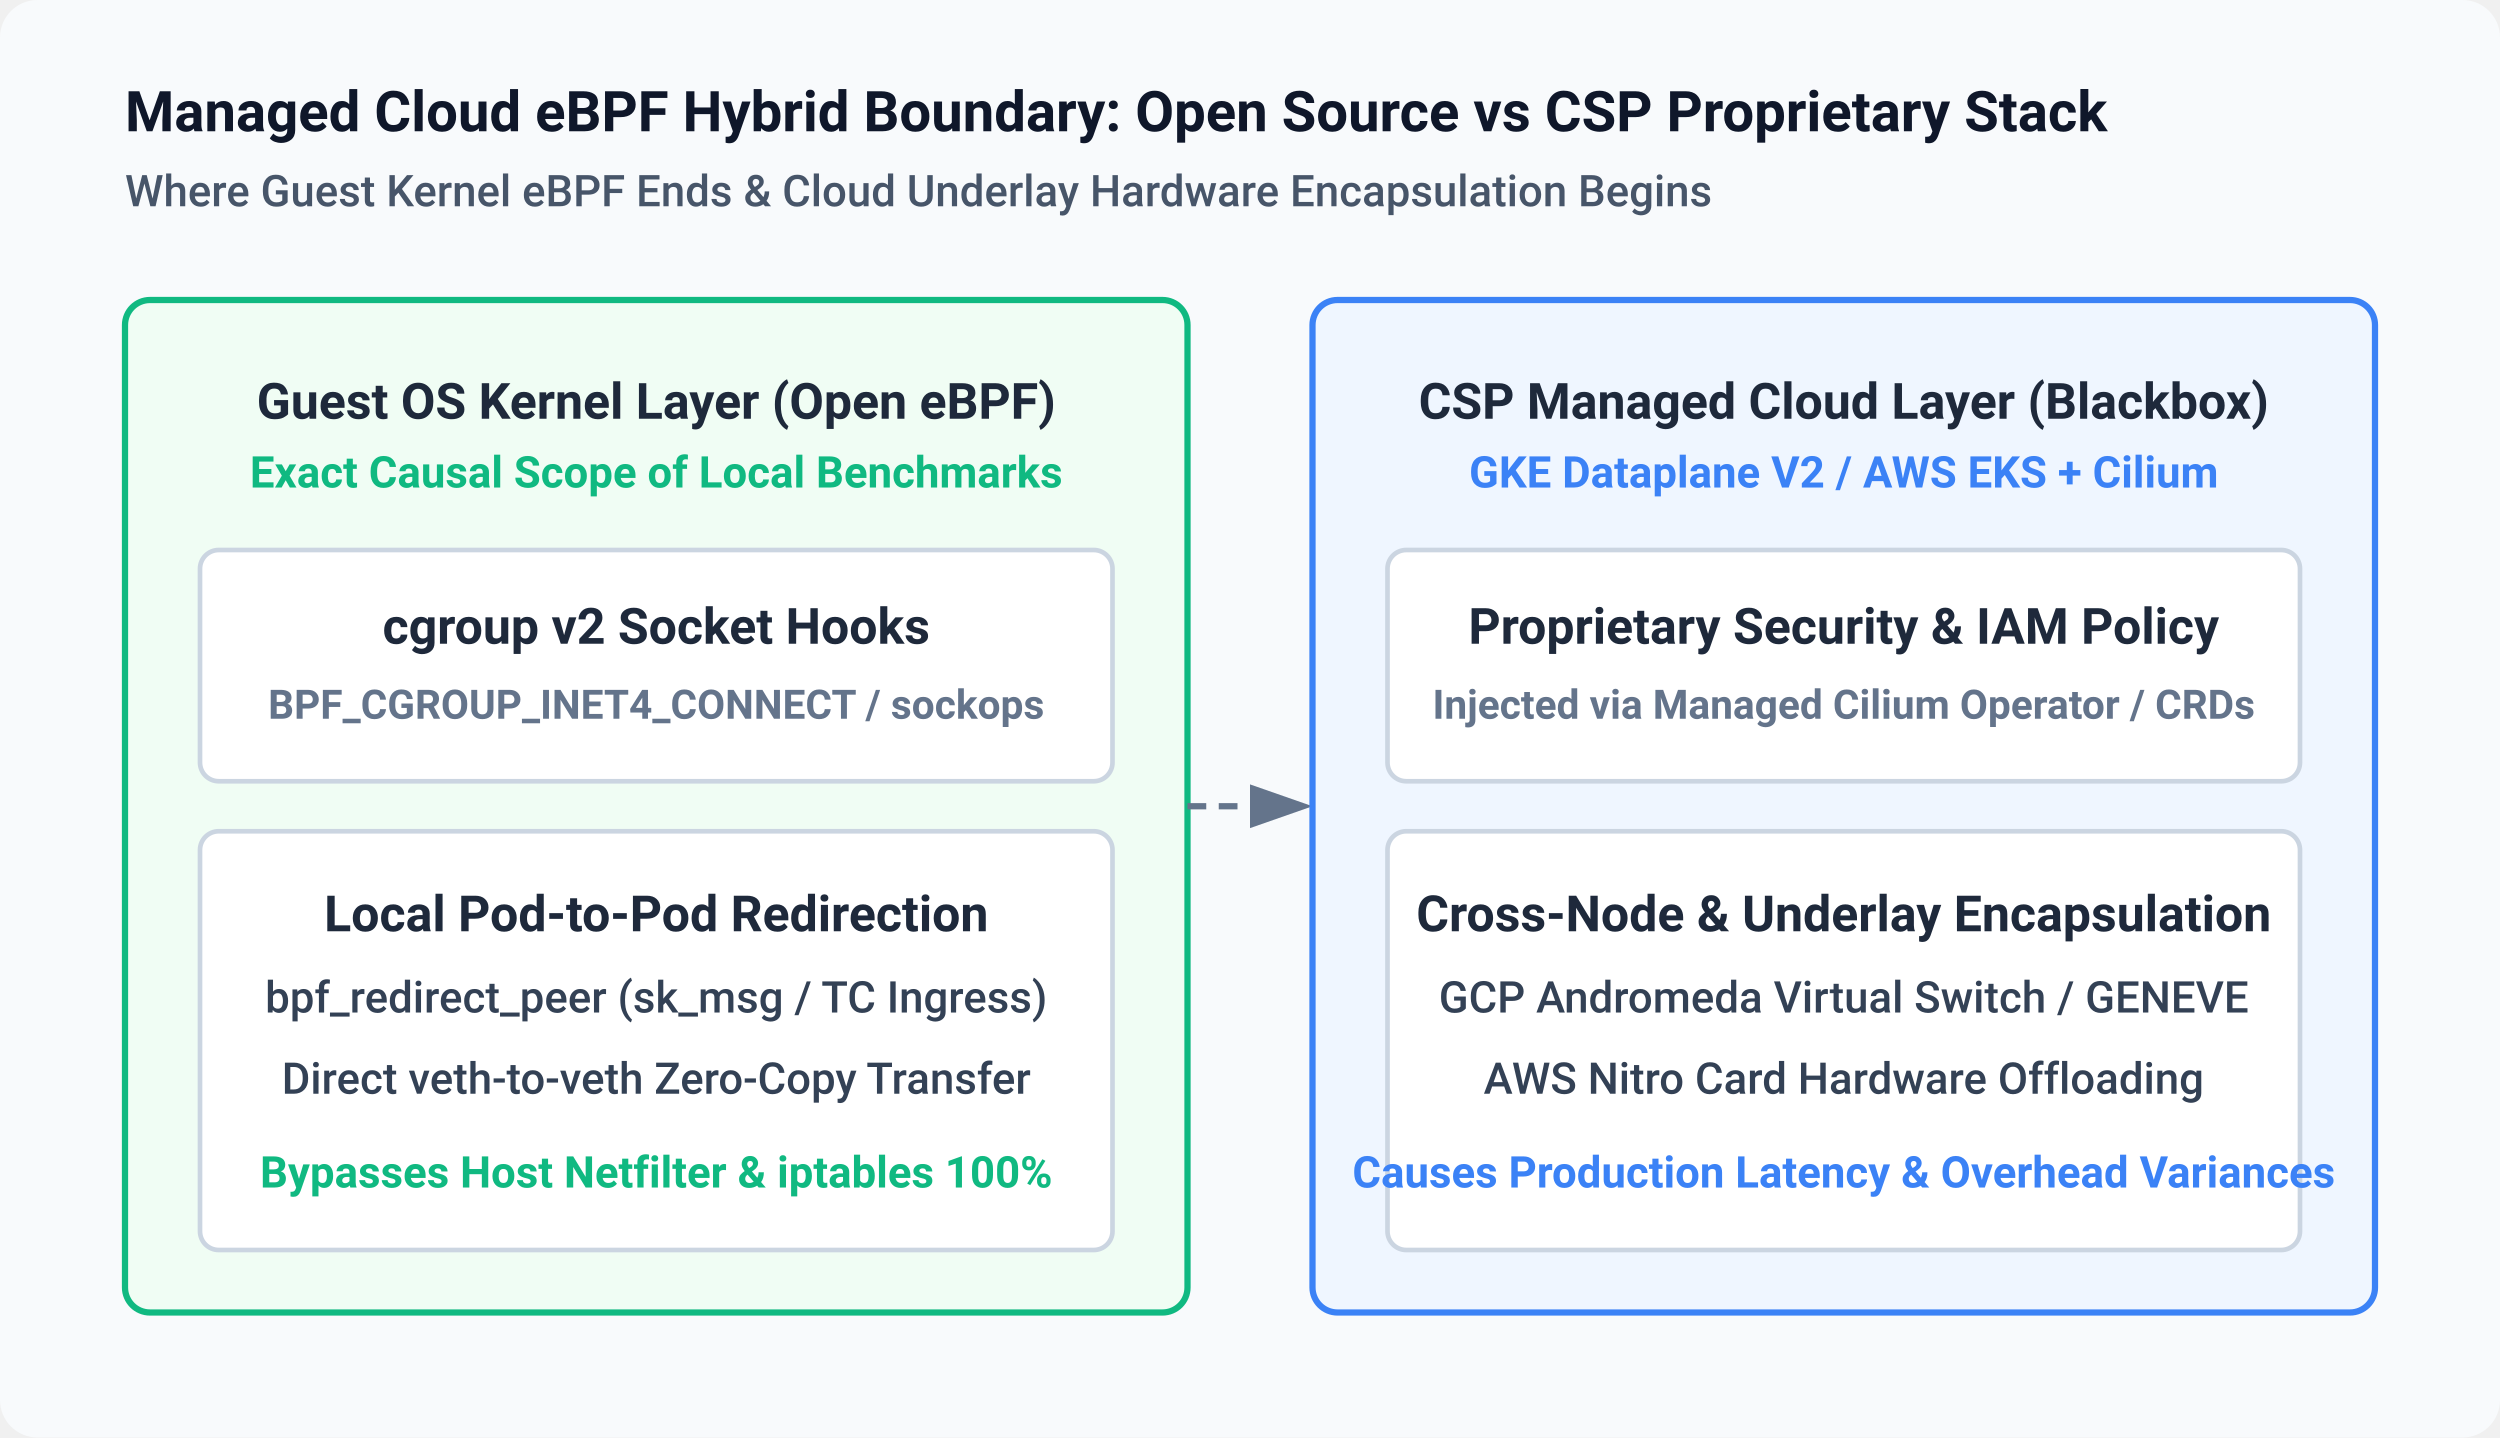
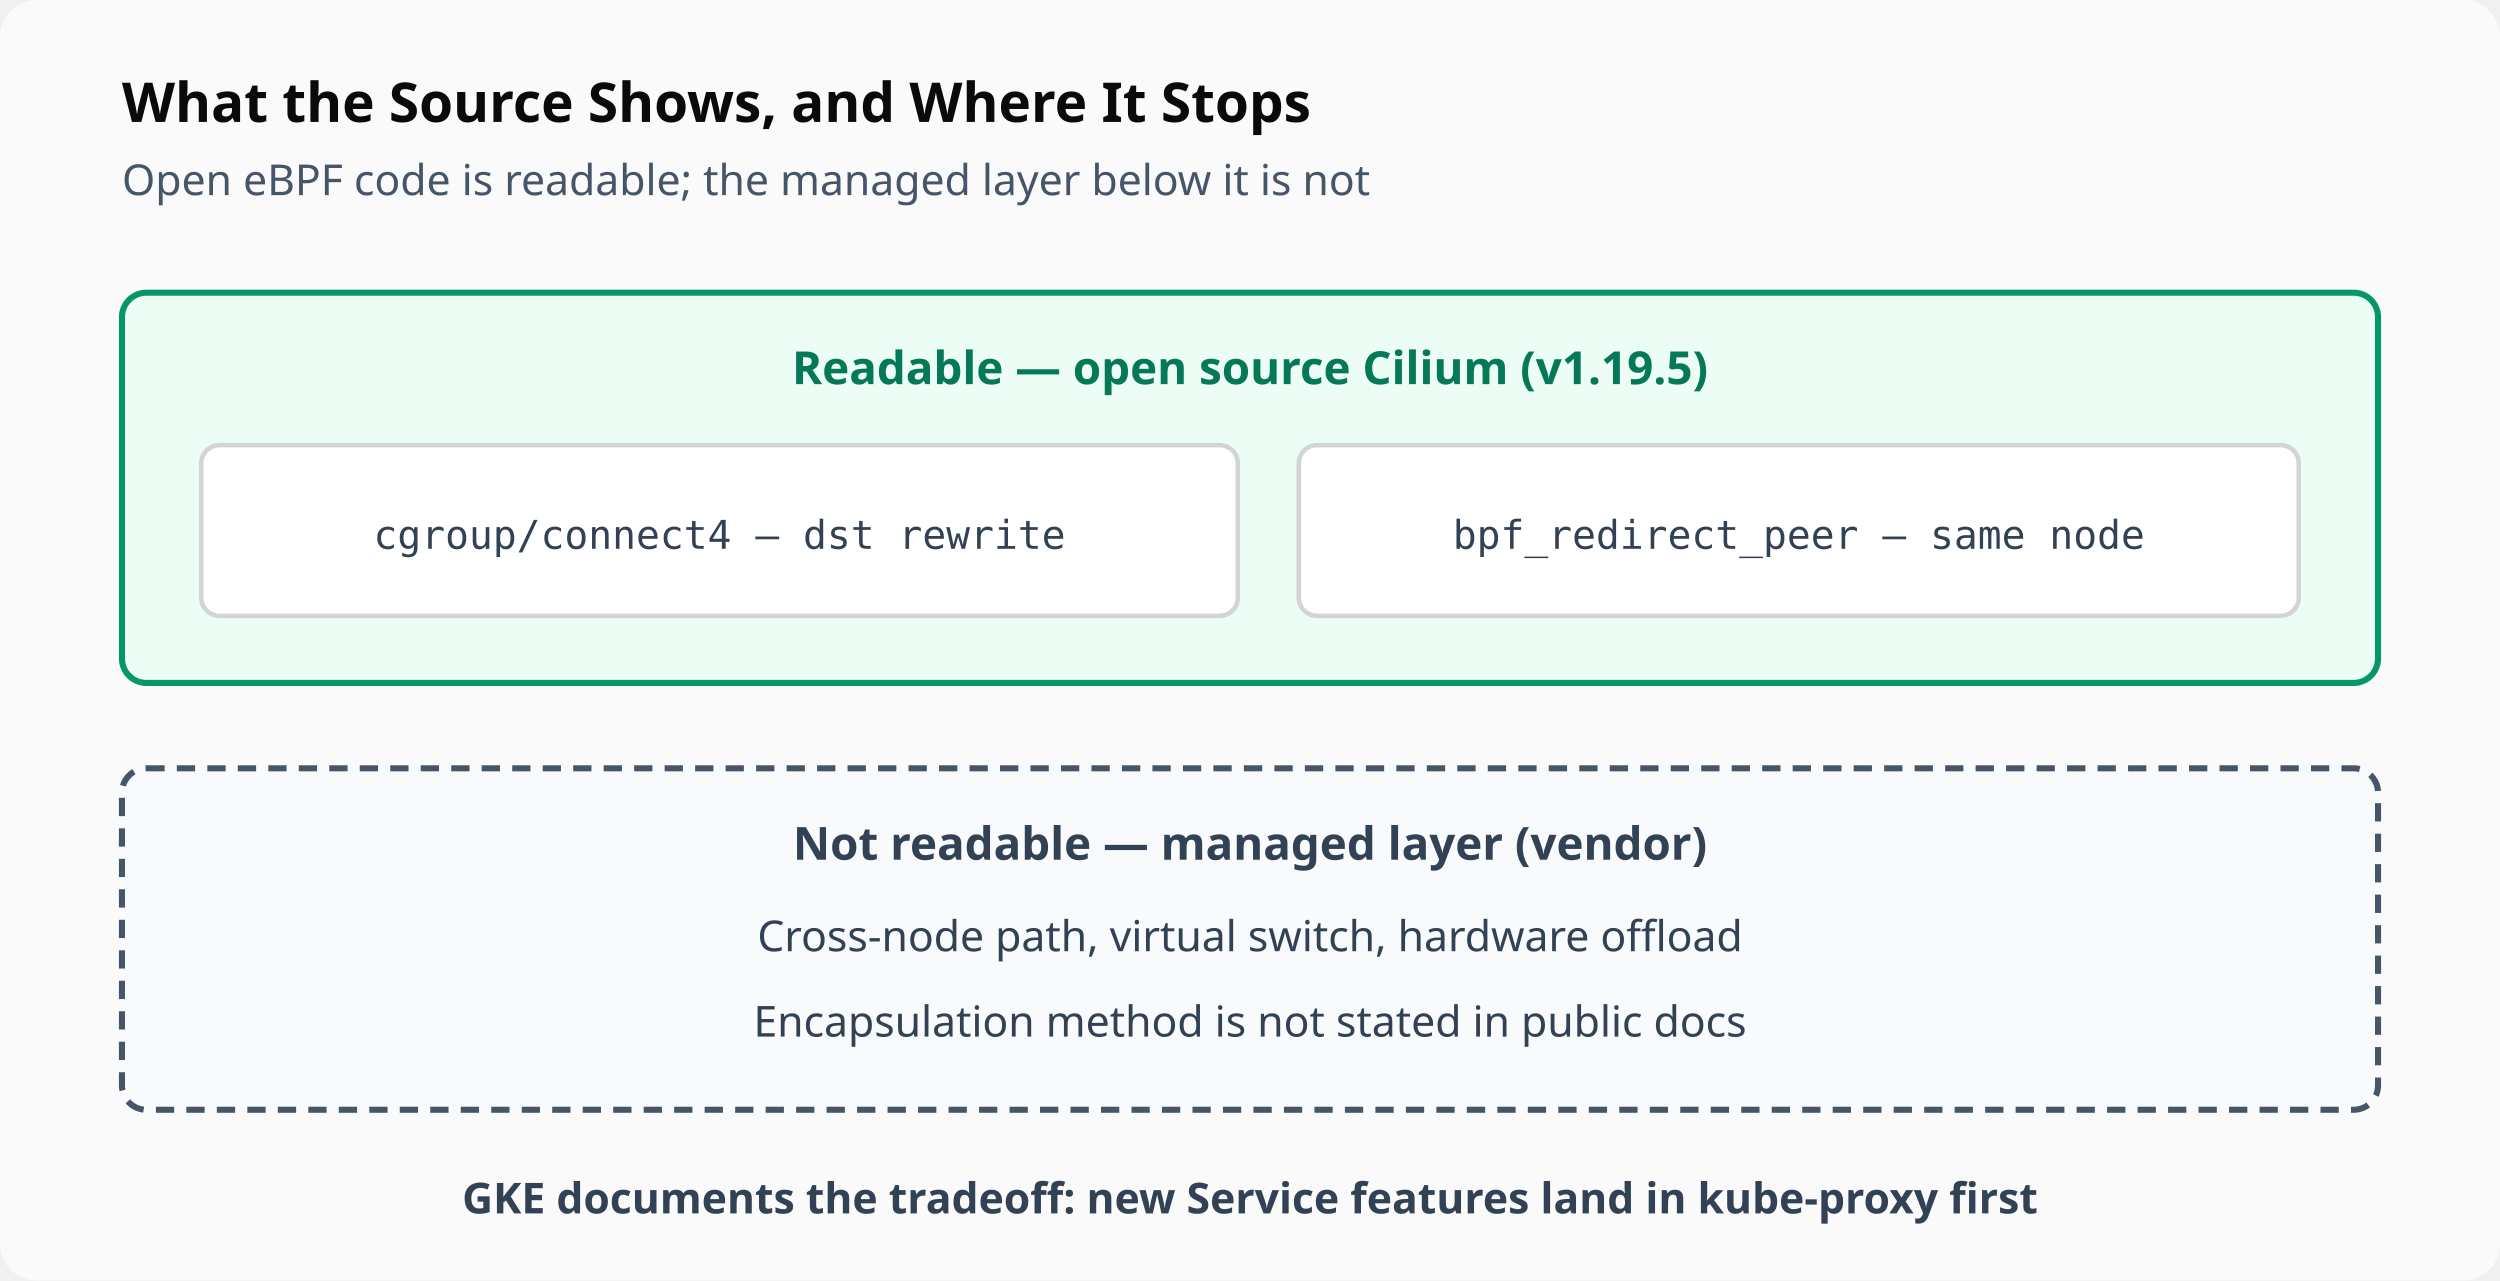
- <svg xmlns="http://www.w3.org/2000/svg" viewBox="0 0 800 460" width="100%" height="100%">
+ <svg xmlns="http://www.w3.org/2000/svg" viewBox="0 0 820 420" width="100%" height="100%">
  <defs>
    <style>
-       .bg { fill: #F8FAFC; }
-       .title { font-family: -apple-system, BlinkMacSystemFont, "Segoe UI", Roboto, sans-serif; font-size: 18px; font-weight: 700; fill: #0F172A; }
-       .subtitle { font-family: -apple-system, BlinkMacSystemFont, "Segoe UI", Roboto, sans-serif; font-size: 14px; font-weight: 500; fill: #475569; }
-       .box-kernel { fill: #F0FDF4; stroke: #10B981; stroke-width: 2; rx: 8; }
-       .box-cloud { fill: #EFF6FF; stroke: #3B82F6; stroke-width: 2; rx: 8; }
-       .box-inner { fill: #FFFFFF; stroke: #CBD5E1; stroke-width: 1.5; rx: 6; }
-       .txt-header { font-family: -apple-system, BlinkMacSystemFont, "Segoe UI", Roboto, sans-serif; font-size: 16px; font-weight: 700; fill: #1E293B; text-anchor: middle; }
-       .txt-sub { font-family: -apple-system, BlinkMacSystemFont, "Segoe UI", Roboto, sans-serif; font-size: 13px; font-weight: 600; fill: #64748B; text-anchor: middle; }
-       .txt-body { font-family: -apple-system, BlinkMacSystemFont, "Segoe UI", Roboto, sans-serif; font-size: 14px; font-weight: 500; fill: #334155; text-anchor: middle; }
-       .txt-green { font-family: -apple-system, BlinkMacSystemFont, "Segoe UI", Roboto, sans-serif; font-size: 14px; font-weight: 700; fill: #10B981; text-anchor: middle; }
-       .txt-blue { font-family: -apple-system, BlinkMacSystemFont, "Segoe UI", Roboto, sans-serif; font-size: 14px; font-weight: 700; fill: #3B82F6; text-anchor: middle; }
-       .arrow { stroke: #64748B; stroke-width: 2; marker-end: url(#arrowhead); fill: none; stroke-dasharray: 6 4; }
+       .bg { fill: #FAFAFA; }
+       .title { font-family: 'Pretendard', system-ui, sans-serif; font-size: 18px; font-weight: 700; fill: #0A0A0A; }
+       .subtitle { font-family: 'Pretendard', system-ui, sans-serif; font-size: 14px; font-weight: 500; fill: #475569; }
+       .box-open { fill: #ECFDF5; stroke: #059669; stroke-width: 2; rx: 8; }
+       .box-csp { fill: #F8FAFC; stroke: #475569; stroke-width: 2; stroke-dasharray: 6 4; rx: 8; }
+       .inner { fill: #FFFFFF; stroke: #D4D4D8; stroke-width: 1.5; rx: 6; }
+       .h-open { font-family: 'Pretendard', system-ui, sans-serif; font-size: 15px; font-weight: 700; fill: #047857; text-anchor: middle; }
+       .h-csp { font-family: 'Pretendard', system-ui, sans-serif; font-size: 15px; font-weight: 700; fill: #334155; text-anchor: middle; }
+       .mono { font-family: 'Geist Mono', ui-monospace, monospace; font-size: 13px; font-weight: 500; fill: #334155; text-anchor: middle; }
+       .body { font-family: 'Pretendard', system-ui, sans-serif; font-size: 14px; font-weight: 500; fill: #334155; text-anchor: middle; }
+       .note { font-family: 'Pretendard', system-ui, sans-serif; font-size: 14px; font-weight: 600; fill: #334155; text-anchor: middle; }
    </style>
-     <marker id="arrowhead" markerWidth="10" markerHeight="7" refX="10" refY="3.5" orient="auto">
-       <polygon points="0 0, 10 3.5, 0 7" fill="#64748B" />
-     </marker>
  </defs>
-   <rect width="800" height="460" class="bg" rx="12" />
-   <text x="40" y="42" class="title">Managed Cloud eBPF Hybrid Boundary: Open Source vs CSP Proprietary Stack</text>
-   <text x="40" y="66" class="subtitle">Where Guest Kernel eBPF Ends &amp; Cloud Underlay Hardware Encapsulation Begins</text>
-   <rect x="40" y="96" width="340" height="324" class="box-kernel" />
-   <text x="210" y="134" class="txt-header">Guest OS Kernel Layer (Open eBPF)</text>
-   <text x="210" y="156" class="txt-green">Exact Causal Scope of Local Benchmarks</text>
-   <rect x="64" y="176" width="292" height="74" class="box-inner" />
-   <text x="210" y="206" class="txt-header">cgroup v2 Socket Hooks</text>
-   <text x="210" y="230" class="txt-sub">BPF_CGROUP_INET4_CONNECT / sockops</text>
-   <rect x="64" y="266" width="292" height="134" class="box-inner" />
-   <text x="210" y="298" class="txt-header">Local Pod-to-Pod Redirection</text>
-   <text x="210" y="324" class="txt-body">bpf_redirect_peer (sk_msg / TC Ingress)</text>
-   <text x="210" y="350" class="txt-body">Direct veth-to-veth Zero-Copy Transfer</text>
-   <text x="210" y="380" class="txt-green">Bypasses Host Netfilter &amp; iptables 100%</text>
-   <path d="M 380 258 L 420 258" class="arrow" />
-   <rect x="420" y="96" width="340" height="324" class="box-cloud" />
-   <text x="590" y="134" class="txt-header">CSP Managed Cloud Layer (Blackbox)</text>
-   <text x="590" y="156" class="txt-blue">GKE Dataplane V2 / AWS EKS + Cilium</text>
-   <rect x="444" y="176" width="292" height="74" class="box-inner" />
-   <text x="590" y="206" class="txt-header">Proprietary Security &amp; IAM Policy</text>
-   <text x="590" y="230" class="txt-sub">Injected via Managed Cilium Operator / CRDs</text>
-   <rect x="444" y="266" width="292" height="134" class="box-inner" />
-   <text x="590" y="298" class="txt-header">Cross-Node &amp; Underlay Encapsulation</text>
-   <text x="590" y="324" class="txt-body">GCP Andromeda Virtual Switch / GENEVE</text>
-   <text x="590" y="350" class="txt-body">AWS Nitro Card Hardware Offloading</text>
-   <text x="590" y="380" class="txt-blue">Causes Production Latency &amp; Overhead Variances</text>
+   <rect width="820" height="420" class="bg" rx="12" />
+   <text x="40" y="40" class="title">What the Source Shows, and Where It Stops</text>
+   <text x="40" y="64" class="subtitle">Open eBPF code is readable; the managed layer below it is not</text>
+   <rect x="40" y="96" width="740" height="128" class="box-open" />
+   <text x="410" y="126" class="h-open">Readable — open source Cilium (v1.19.5)</text>
+   <rect x="66" y="146" width="340" height="56" class="inner" />
+   <text x="236" y="180" class="mono">cgroup/connect4 — dst rewrite</text>
+   <rect x="426" y="146" width="328" height="56" class="inner" />
+   <text x="590" y="180" class="mono">bpf_redirect_peer — same node</text>
+   <rect x="40" y="252" width="740" height="112" class="box-csp" />
+   <text x="410" y="282" class="h-csp">Not readable — managed layer (vendor)</text>
+   <text x="410" y="312" class="body">Cross-node path, virtual switch, hardware offload</text>
+   <text x="410" y="340" class="body">Encapsulation method is not stated in public docs</text>
+   <text x="410" y="398" class="note">GKE documents the tradeoff: new Service features land in kube-proxy first</text>
</svg>
